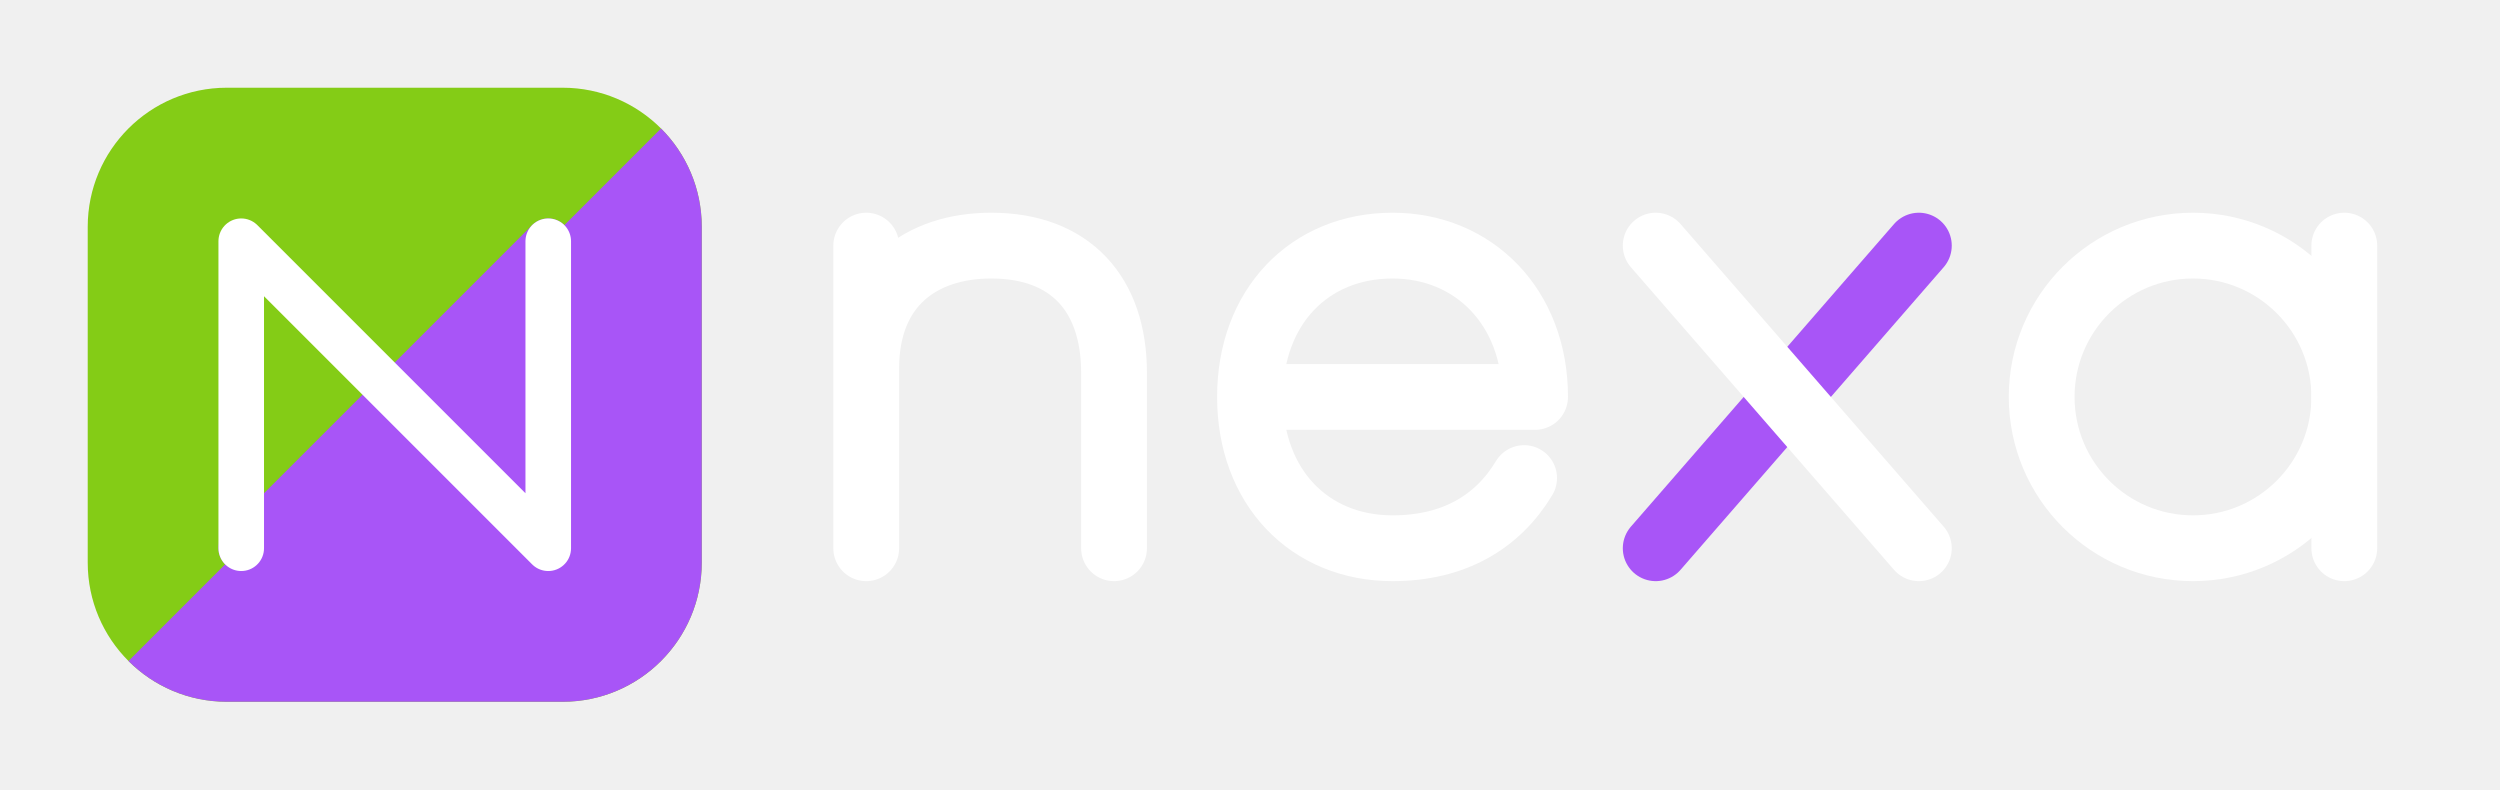
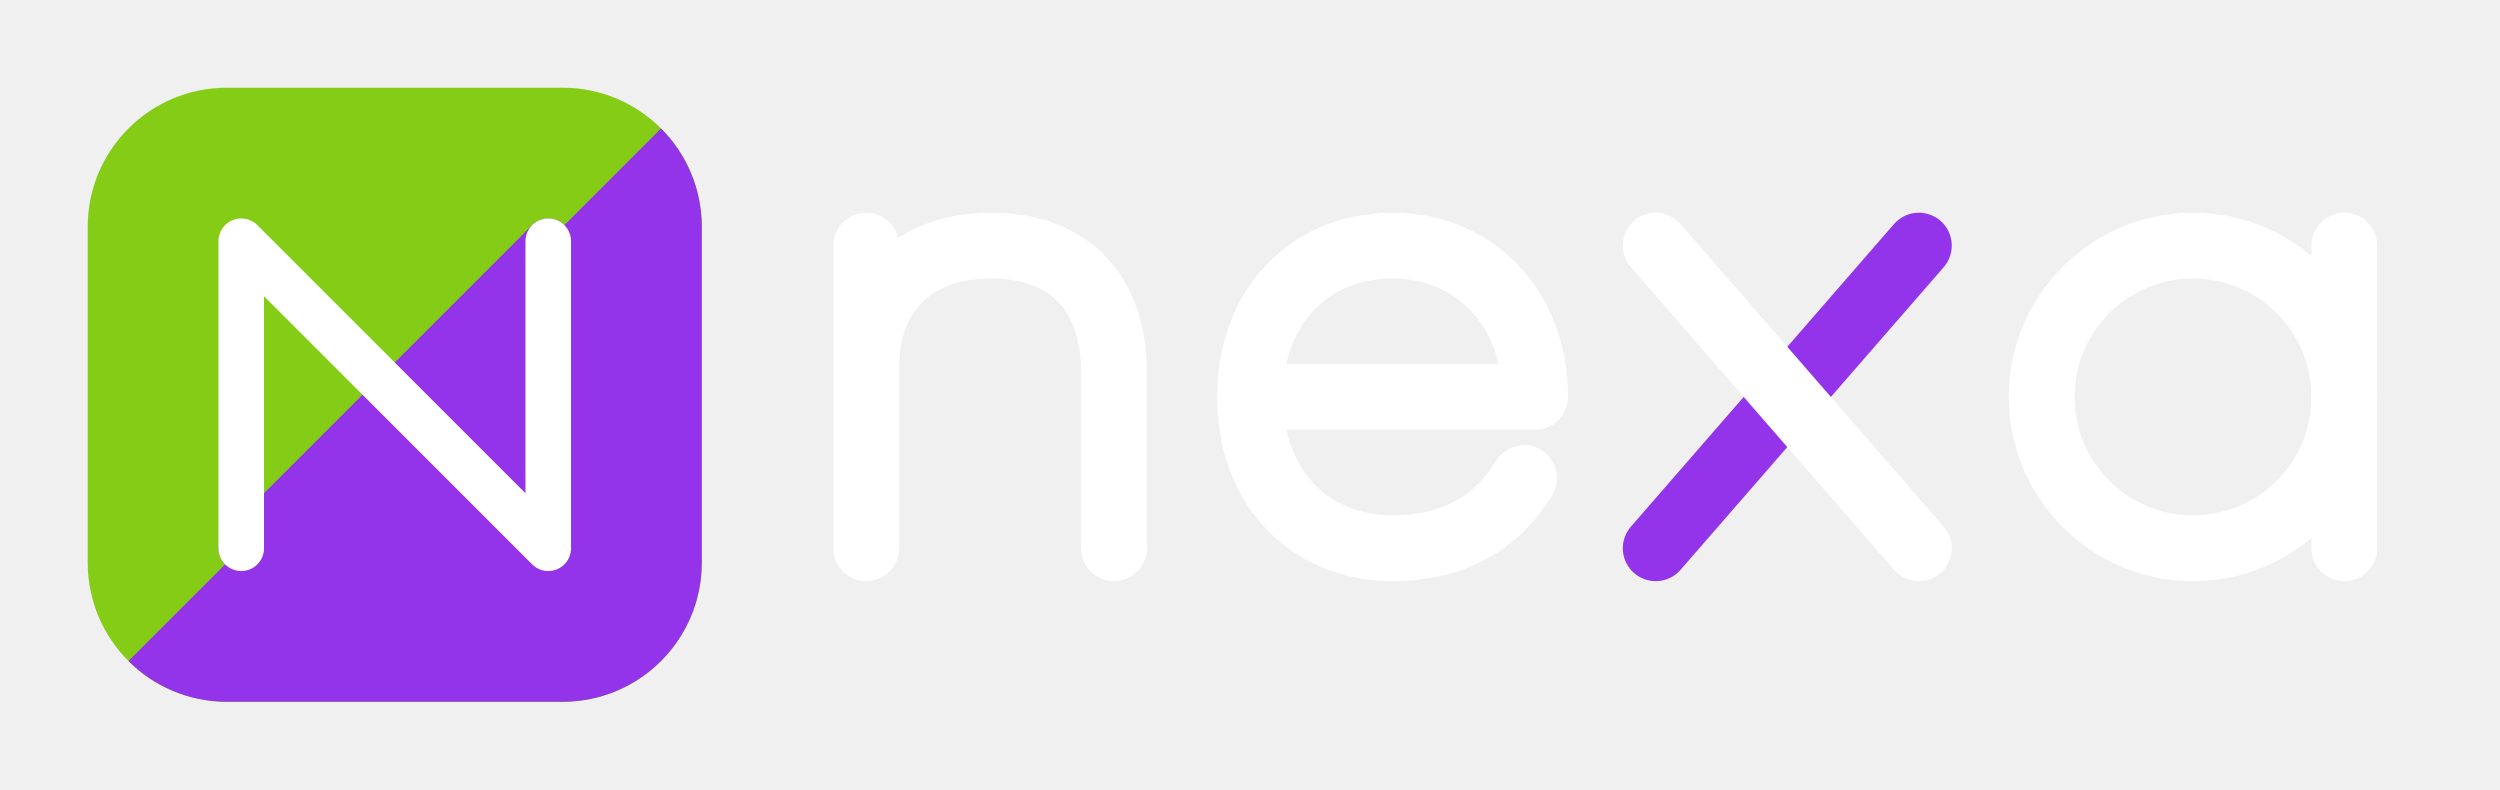
<svg xmlns="http://www.w3.org/2000/svg" width="1140" height="360" viewBox="0 0 1140 360" role="img" aria-label="Nexa">
  <defs>
    <clipPath id="tile">
      <rect width="512" height="512" rx="116" />
    </clipPath>
  </defs>
  <g transform="translate(40,40) scale(0.546875)">
    <rect width="512" height="512" rx="116" fill="#84CC16" />
-     <polygon points="512,0 512,512 0,512" fill="#A855F7" clip-path="url(#tile)" />
-     <line x1="128" y1="384" x2="384" y2="128" stroke="#A855F7" stroke-width="38" stroke-linecap="round" />
+     <polygon points="512,0 512,512 0,512" fill="#9333EA" clip-path="url(#tile)" />
+     <line x1="128" y1="384" x2="384" y2="128" stroke="#9333EA" stroke-width="38" stroke-linecap="round" />
    <polyline points="128,384 128,128 384,384 384,128" fill="none" stroke="#FFFFFF" stroke-width="38" stroke-linecap="round" stroke-linejoin="round" />
  </g>
  <g fill="none" stroke-width="30" stroke-linecap="round" stroke-linejoin="round">
    <path stroke="#FFFFFF" d="M395 250 V112 M395 168 C395 130 420 112 452 112 C488 112 508 134 508 170 V250" />
    <path stroke="#FFFFFF" d="M570 181 H700 C700 140 672 112 635 112 C597 112 570 140 570 181 C570 222 597 250 635 250 C663 250 683 238 695 218" />
-     <path stroke="#A855F7" d="M875 112 L755 250" />
+     <path stroke="#9333EA" d="M875 112 L755 250" />
    <path stroke="#FFFFFF" d="M755 112 L875 250" />
    <circle cx="1000" cy="181" r="69" stroke="#FFFFFF" />
    <path stroke="#FFFFFF" d="M1069 112 V250" />
  </g>
</svg>
